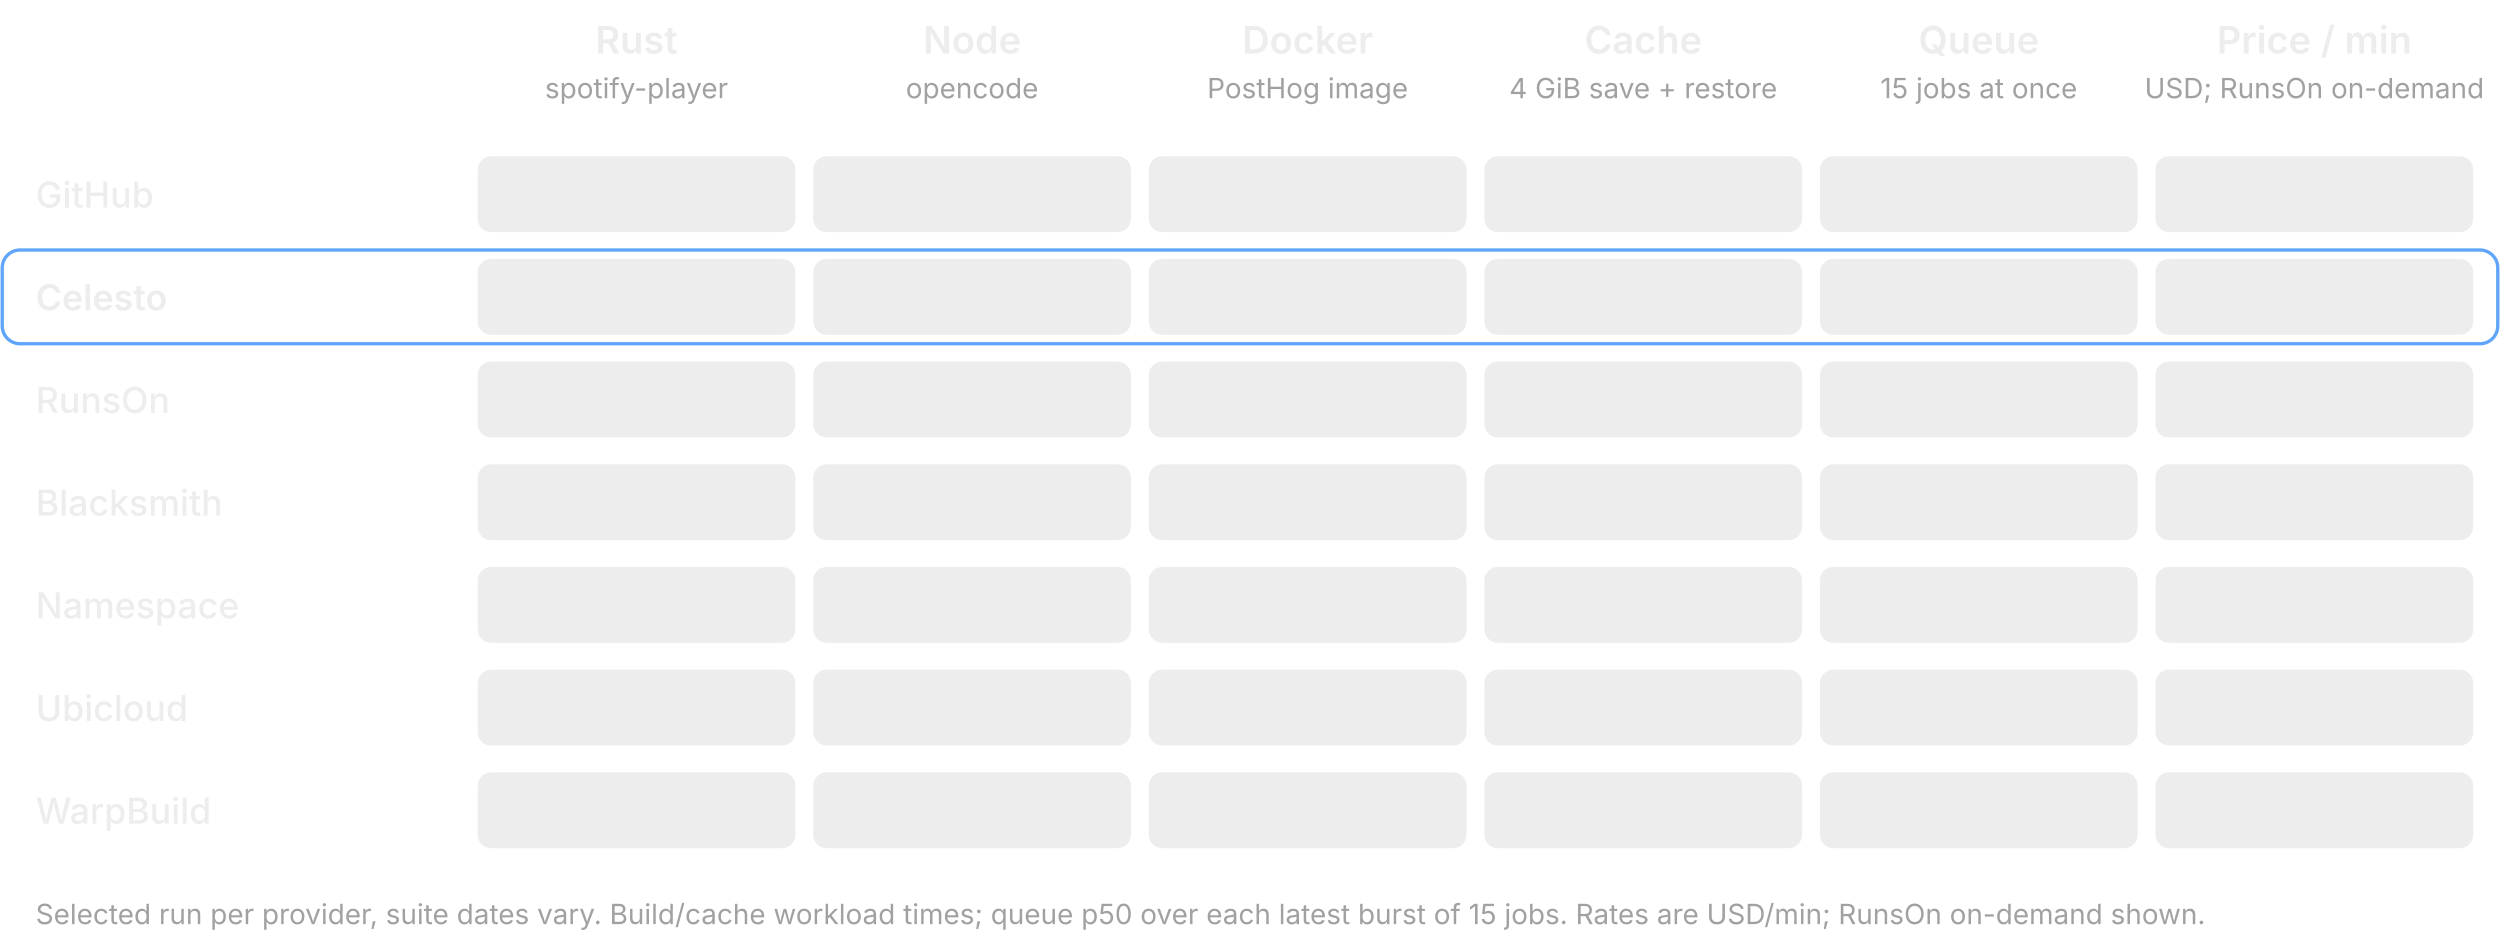
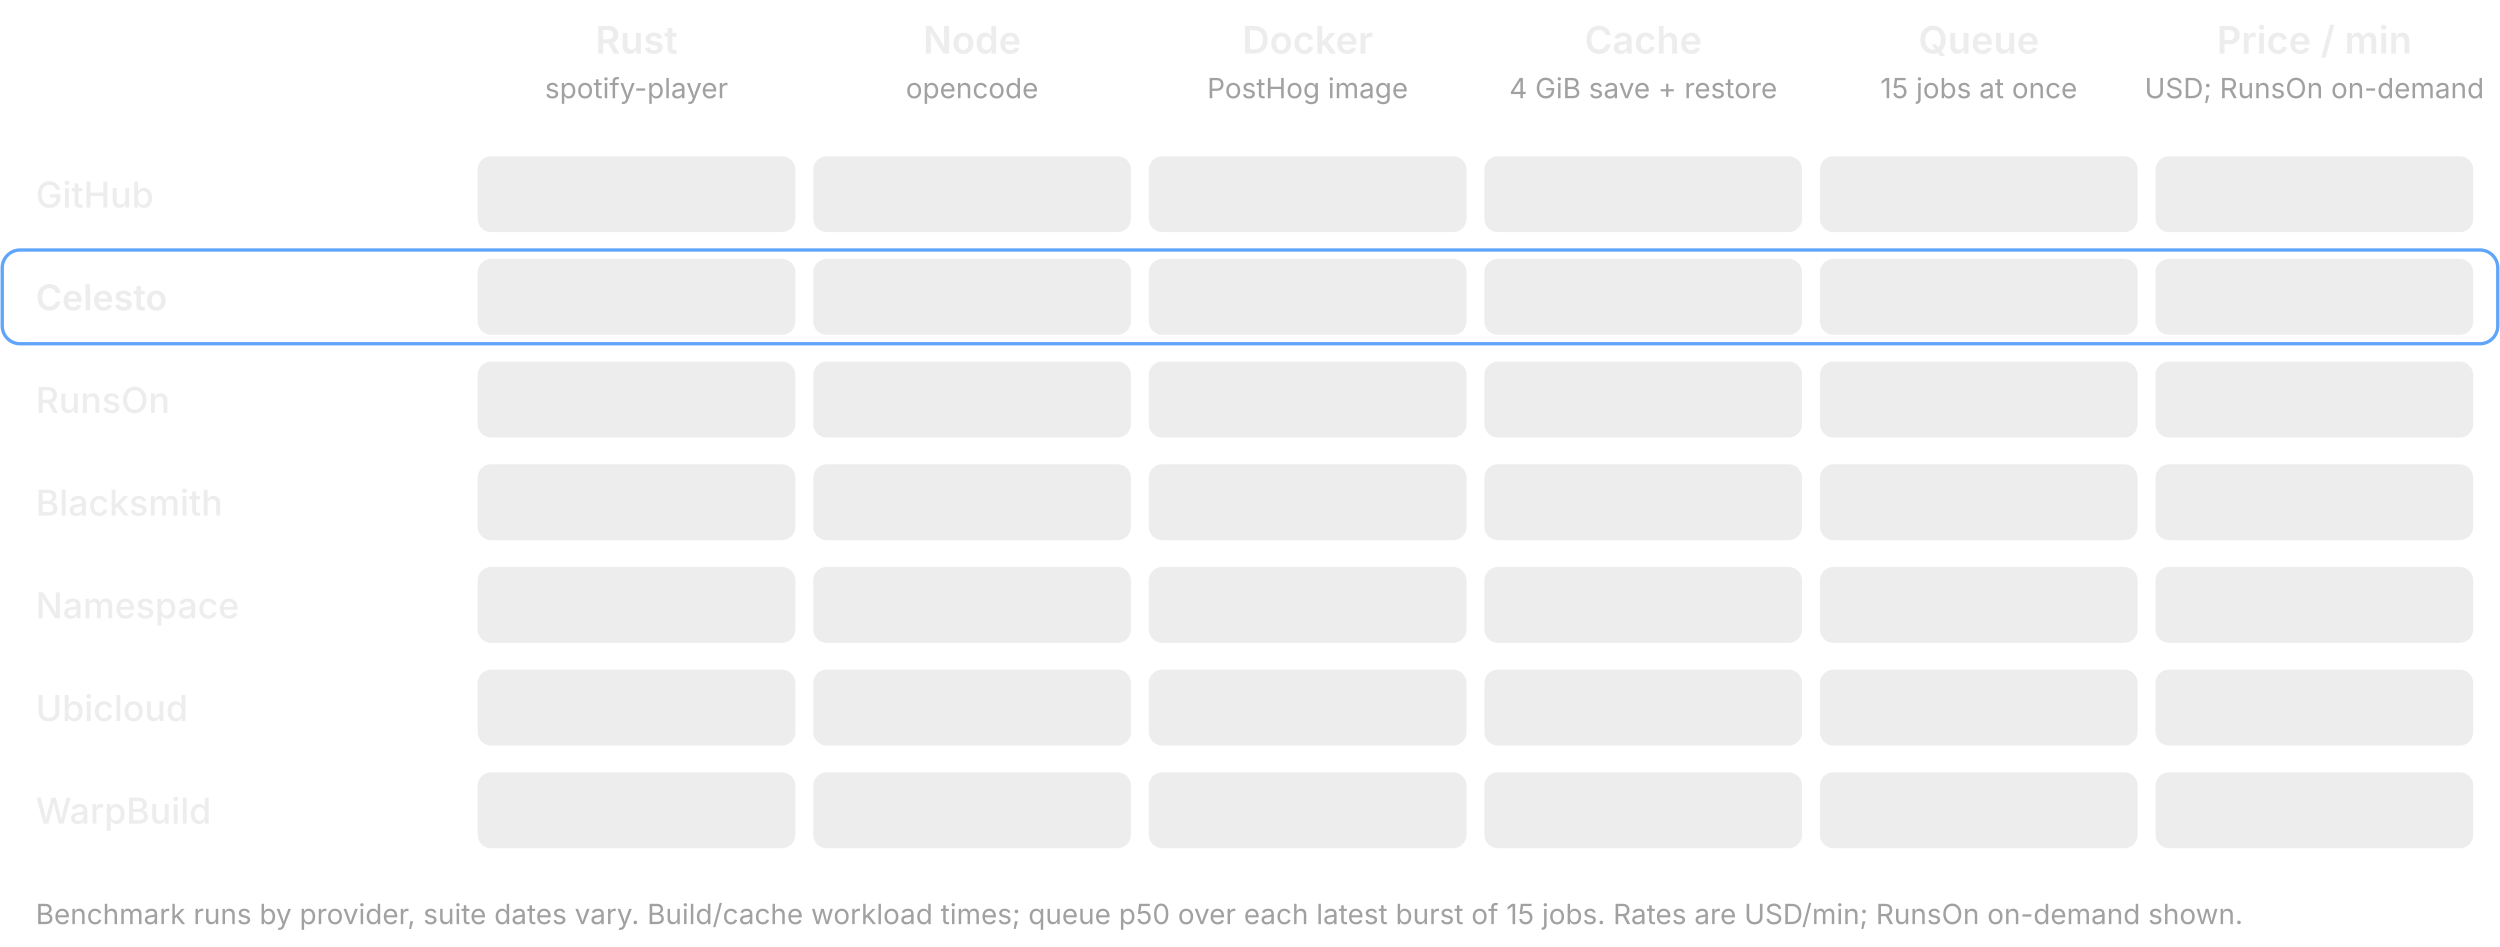
<svg xmlns="http://www.w3.org/2000/svg" viewBox="0 0 1120 424" font-family="Geist,Inter,-apple-system,BlinkMacSystemFont,Segoe UI,sans-serif">
  <style>.t{fill:#ededed}.m{fill:#a1a1a1}.n{fill:#8f8f8f;fill-opacity:.16}</style>
  <text x="285.167" y="24" text-anchor="middle" font-size="17" font-weight="600" class="t">Rust</text>
  <text x="285.167" y="44" text-anchor="middle" font-size="12.5" class="m">spotify-player</text>
  <text x="435.5" y="24" text-anchor="middle" font-size="17" font-weight="600" class="t">Node</text>
  <text x="435.5" y="44" text-anchor="middle" font-size="12.5" class="m">opencode</text>
  <text x="585.833" y="24" text-anchor="middle" font-size="17" font-weight="600" class="t">Docker</text>
  <text x="585.833" y="44" text-anchor="middle" font-size="12.5" class="m">PostHog image</text>
  <text x="736.167" y="24" text-anchor="middle" font-size="17" font-weight="600" class="t">Cache</text>
  <text x="736.167" y="44" text-anchor="middle" font-size="12.5" class="m">4 GiB save + restore</text>
  <text x="886.5" y="24" text-anchor="middle" font-size="17" font-weight="600" class="t">Queue</text>
  <text x="886.5" y="44" text-anchor="middle" font-size="12.5" class="m">15 jobs at once</text>
  <text x="1036.833" y="24" text-anchor="middle" font-size="17" font-weight="600" class="t">Price / min</text>
  <text x="1036.833" y="44" text-anchor="middle" font-size="12.5" class="m">USD; RunsOn on-demand</text>
  <text x="16" y="93" font-size="16" font-weight="500" class="t">GitHub</text>
  <rect x="214" y="70" width="142.333" height="34" rx="6" class="n" />
  <text x="285.167" y="93" text-anchor="middle" font-size="16" font-weight="400" font-family="Geist Mono,SFMono-Regular,Menlo,Consolas,monospace" class="t">3m 35s</text>
  <rect x="364.333" y="70" width="142.333" height="34" rx="6" class="n" />
  <text x="435.5" y="93" text-anchor="middle" font-size="16" font-weight="400" font-family="Geist Mono,SFMono-Regular,Menlo,Consolas,monospace" class="t">1m 38s</text>
  <rect x="514.667" y="70" width="142.333" height="34" rx="6" class="n" />
  <text x="585.833" y="93" text-anchor="middle" font-size="16" font-weight="400" font-family="Geist Mono,SFMono-Regular,Menlo,Consolas,monospace" class="t">12m 59s</text>
  <rect x="665" y="70" width="142.333" height="34" rx="6" class="n" />
  <text x="736.167" y="93" text-anchor="middle" font-size="16" font-weight="400" font-family="Geist Mono,SFMono-Regular,Menlo,Consolas,monospace" class="t">1m 20s</text>
  <rect x="815.333" y="70" width="142.333" height="34" rx="6" class="n" />
  <text x="886.5" y="93" text-anchor="middle" font-size="16" font-weight="400" font-family="Geist Mono,SFMono-Regular,Menlo,Consolas,monospace" class="t">3s</text>
  <rect x="965.667" y="70" width="142.333" height="34" rx="6" class="n" />
  <text x="1036.833" y="93" text-anchor="middle" font-size="13.5" font-weight="400" font-family="Geist Mono,SFMono-Regular,Menlo,Consolas,monospace" class="t">$0.0120</text>
  <rect x="1" y="112" width="1118" height="42" rx="8" fill="none" stroke="#60A5FA" stroke-width="1.5" />
  <text x="16" y="139" font-size="16" font-weight="600" class="t">Celesto</text>
  <rect x="214" y="116" width="142.333" height="34" rx="6" class="n" />
  <text x="285.167" y="139" text-anchor="middle" font-size="16" font-weight="600" font-family="Geist Mono,SFMono-Regular,Menlo,Consolas,monospace" class="t">3m 15s</text>
  <rect x="364.333" y="116" width="142.333" height="34" rx="6" class="n" />
  <text x="435.5" y="139" text-anchor="middle" font-size="16" font-weight="600" font-family="Geist Mono,SFMono-Regular,Menlo,Consolas,monospace" class="t">1m 19s</text>
  <rect x="514.667" y="116" width="142.333" height="34" rx="6" class="n" />
  <text x="585.833" y="139" text-anchor="middle" font-size="16" font-weight="600" font-family="Geist Mono,SFMono-Regular,Menlo,Consolas,monospace" class="t">11m 29s</text>
  <rect x="665" y="116" width="142.333" height="34" rx="6" class="n" />
  <text x="736.167" y="139" text-anchor="middle" font-size="16" font-weight="600" font-family="Geist Mono,SFMono-Regular,Menlo,Consolas,monospace" class="t">42s</text>
  <rect x="815.333" y="116" width="142.333" height="34" rx="6" class="n" />
  <text x="886.5" y="139" text-anchor="middle" font-size="16" font-weight="600" font-family="Geist Mono,SFMono-Regular,Menlo,Consolas,monospace" class="t">15s</text>
  <rect x="965.667" y="116" width="142.333" height="34" rx="6" class="n" />
  <text x="1036.833" y="139" text-anchor="middle" font-size="13.5" font-weight="600" font-family="Geist Mono,SFMono-Regular,Menlo,Consolas,monospace" class="t">$0.00133333</text>
  <text x="16" y="185" font-size="16" font-weight="500" class="t">RunsOn</text>
  <rect x="214" y="162" width="142.333" height="34" rx="6" class="n" />
  <text x="285.167" y="185" text-anchor="middle" font-size="16" font-weight="400" font-family="Geist Mono,SFMono-Regular,Menlo,Consolas,monospace" class="t">1m 48s</text>
  <rect x="364.333" y="162" width="142.333" height="34" rx="6" class="n" />
  <text x="435.5" y="185" text-anchor="middle" font-size="16" font-weight="400" font-family="Geist Mono,SFMono-Regular,Menlo,Consolas,monospace" class="t">1m 03s</text>
  <rect x="514.667" y="162" width="142.333" height="34" rx="6" class="n" />
  <text x="585.833" y="185" text-anchor="middle" font-size="16" font-weight="400" font-family="Geist Mono,SFMono-Regular,Menlo,Consolas,monospace" class="t">9m 00s</text>
  <rect x="665" y="162" width="142.333" height="34" rx="6" class="n" />
  <text x="736.167" y="185" text-anchor="middle" font-size="16" font-weight="400" font-family="Geist Mono,SFMono-Regular,Menlo,Consolas,monospace" class="t">33s</text>
  <rect x="815.333" y="162" width="142.333" height="34" rx="6" class="n" />
  <text x="886.5" y="185" text-anchor="middle" font-size="16" font-weight="400" font-family="Geist Mono,SFMono-Regular,Menlo,Consolas,monospace" class="t">17s</text>
  <rect x="965.667" y="162" width="142.333" height="34" rx="6" class="n" />
  <text x="1036.833" y="185" text-anchor="middle" font-size="13.5" font-weight="400" font-family="Geist Mono,SFMono-Regular,Menlo,Consolas,monospace" class="t">$0.0044</text>
  <text x="16" y="231" font-size="16" font-weight="500" class="t">Blacksmith</text>
  <rect x="214" y="208" width="142.333" height="34" rx="6" class="n" />
  <text x="285.167" y="231" text-anchor="middle" font-size="16" font-weight="400" font-family="Geist Mono,SFMono-Regular,Menlo,Consolas,monospace" class="t">2m 02s</text>
  <rect x="364.333" y="208" width="142.333" height="34" rx="6" class="n" />
  <text x="435.5" y="231" text-anchor="middle" font-size="16" font-weight="400" font-family="Geist Mono,SFMono-Regular,Menlo,Consolas,monospace" class="t">50s</text>
  <rect x="514.667" y="208" width="142.333" height="34" rx="6" class="n" />
  <text x="585.833" y="231" text-anchor="middle" font-size="16" font-weight="400" font-family="Geist Mono,SFMono-Regular,Menlo,Consolas,monospace" class="t">5m 52s</text>
  <rect x="665" y="208" width="142.333" height="34" rx="6" class="n" />
  <text x="736.167" y="231" text-anchor="middle" font-size="16" font-weight="400" font-family="Geist Mono,SFMono-Regular,Menlo,Consolas,monospace" class="t">17s</text>
  <rect x="815.333" y="208" width="142.333" height="34" rx="6" class="n" />
  <text x="886.5" y="231" text-anchor="middle" font-size="16" font-weight="400" font-family="Geist Mono,SFMono-Regular,Menlo,Consolas,monospace" class="t">11s</text>
  <rect x="965.667" y="208" width="142.333" height="34" rx="6" class="n" />
  <text x="1036.833" y="231" text-anchor="middle" font-size="13.5" font-weight="400" font-family="Geist Mono,SFMono-Regular,Menlo,Consolas,monospace" class="t">$0.0080</text>
  <text x="16" y="277" font-size="16" font-weight="500" class="t">Namespace</text>
  <rect x="214" y="254" width="142.333" height="34" rx="6" class="n" />
  <text x="285.167" y="277" text-anchor="middle" font-size="16" font-weight="400" font-family="Geist Mono,SFMono-Regular,Menlo,Consolas,monospace" class="t">1m 31s</text>
  <rect x="364.333" y="254" width="142.333" height="34" rx="6" class="n" />
  <text x="435.5" y="277" text-anchor="middle" font-size="16" font-weight="400" font-family="Geist Mono,SFMono-Regular,Menlo,Consolas,monospace" class="t">44s</text>
  <rect x="514.667" y="254" width="142.333" height="34" rx="6" class="n" />
  <text x="585.833" y="277" text-anchor="middle" font-size="16" font-weight="400" font-family="Geist Mono,SFMono-Regular,Menlo,Consolas,monospace" class="t">4m 38s</text>
  <rect x="665" y="254" width="142.333" height="34" rx="6" class="n" />
  <text x="736.167" y="277" text-anchor="middle" font-size="16" font-weight="400" font-family="Geist Mono,SFMono-Regular,Menlo,Consolas,monospace" class="t">47s</text>
  <rect x="815.333" y="254" width="142.333" height="34" rx="6" class="n" />
  <text x="886.5" y="277" text-anchor="middle" font-size="16" font-weight="400" font-family="Geist Mono,SFMono-Regular,Menlo,Consolas,monospace" class="t">9s</text>
  <rect x="965.667" y="254" width="142.333" height="34" rx="6" class="n" />
  <text x="1036.833" y="277" text-anchor="middle" font-size="13.5" font-weight="400" font-family="Geist Mono,SFMono-Regular,Menlo,Consolas,monospace" class="t">$0.0120*</text>
  <text x="16" y="323" font-size="16" font-weight="500" class="t">Ubicloud</text>
  <rect x="214" y="300" width="142.333" height="34" rx="6" class="n" />
  <text x="285.167" y="323" text-anchor="middle" font-size="16" font-weight="400" font-family="Geist Mono,SFMono-Regular,Menlo,Consolas,monospace" class="t">3m 04s</text>
  <rect x="364.333" y="300" width="142.333" height="34" rx="6" class="n" />
  <text x="435.5" y="323" text-anchor="middle" font-size="16" font-weight="400" font-family="Geist Mono,SFMono-Regular,Menlo,Consolas,monospace" class="t">1m 29s</text>
  <rect x="514.667" y="300" width="142.333" height="34" rx="6" class="n" />
  <text x="585.833" y="323" text-anchor="middle" font-size="16" font-weight="400" font-family="Geist Mono,SFMono-Regular,Menlo,Consolas,monospace" class="t">13m 11s</text>
  <rect x="665" y="300" width="142.333" height="34" rx="6" class="n" />
  <text x="736.167" y="323" text-anchor="middle" font-size="16" font-weight="400" font-family="Geist Mono,SFMono-Regular,Menlo,Consolas,monospace" class="t">1m 48s</text>
  <rect x="815.333" y="300" width="142.333" height="34" rx="6" class="n" />
  <text x="886.5" y="323" text-anchor="middle" font-size="16" font-weight="400" font-family="Geist Mono,SFMono-Regular,Menlo,Consolas,monospace" class="t">50s</text>
  <rect x="965.667" y="300" width="142.333" height="34" rx="6" class="n" />
  <text x="1036.833" y="323" text-anchor="middle" font-size="13.5" font-weight="400" font-family="Geist Mono,SFMono-Regular,Menlo,Consolas,monospace" class="t">$0.0025</text>
  <text x="16" y="369" font-size="16" font-weight="500" class="t">WarpBuild</text>
  <rect x="214" y="346" width="142.333" height="34" rx="6" class="n" />
  <text x="285.167" y="369" text-anchor="middle" font-size="16" font-weight="400" font-family="Geist Mono,SFMono-Regular,Menlo,Consolas,monospace" class="t">2m 35s</text>
  <rect x="364.333" y="346" width="142.333" height="34" rx="6" class="n" />
  <text x="435.5" y="369" text-anchor="middle" font-size="16" font-weight="400" font-family="Geist Mono,SFMono-Regular,Menlo,Consolas,monospace" class="t">1m 27s</text>
  <rect x="514.667" y="346" width="142.333" height="34" rx="6" class="n" />
  <text x="585.833" y="369" text-anchor="middle" font-size="16" font-weight="400" font-family="Geist Mono,SFMono-Regular,Menlo,Consolas,monospace" class="t">7m 26s</text>
  <rect x="665" y="346" width="142.333" height="34" rx="6" class="n" />
  <text x="736.167" y="369" text-anchor="middle" font-size="16" font-weight="400" font-family="Geist Mono,SFMono-Regular,Menlo,Consolas,monospace" class="t">32s</text>
  <rect x="815.333" y="346" width="142.333" height="34" rx="6" class="n" />
  <text x="886.5" y="369" text-anchor="middle" font-size="16" font-weight="400" font-family="Geist Mono,SFMono-Regular,Menlo,Consolas,monospace" class="t">10s</text>
  <rect x="965.667" y="346" width="142.333" height="34" rx="6" class="n" />
  <text x="1036.833" y="369" text-anchor="middle" font-size="13.5" font-weight="400" font-family="Geist Mono,SFMono-Regular,Menlo,Consolas,monospace" class="t">$0.0080</text>
-   <text x="16" y="414" font-size="12.5" class="m">Selected run per provider, suite dates vary. Build/cache workload times; queue p50 over each latest burst of 15 jobs. Rates are USD/min; RunsOn on-demand shown.</text>
+   <text x="16" y="414" font-size="12.5" class="m">Benchmark runs by provider, suite dates vary. Build/cache workload times; queue p50 over each latest burst of 15 jobs. Rates are USD/min; RunsOn on-demand shown.</text>
</svg>
